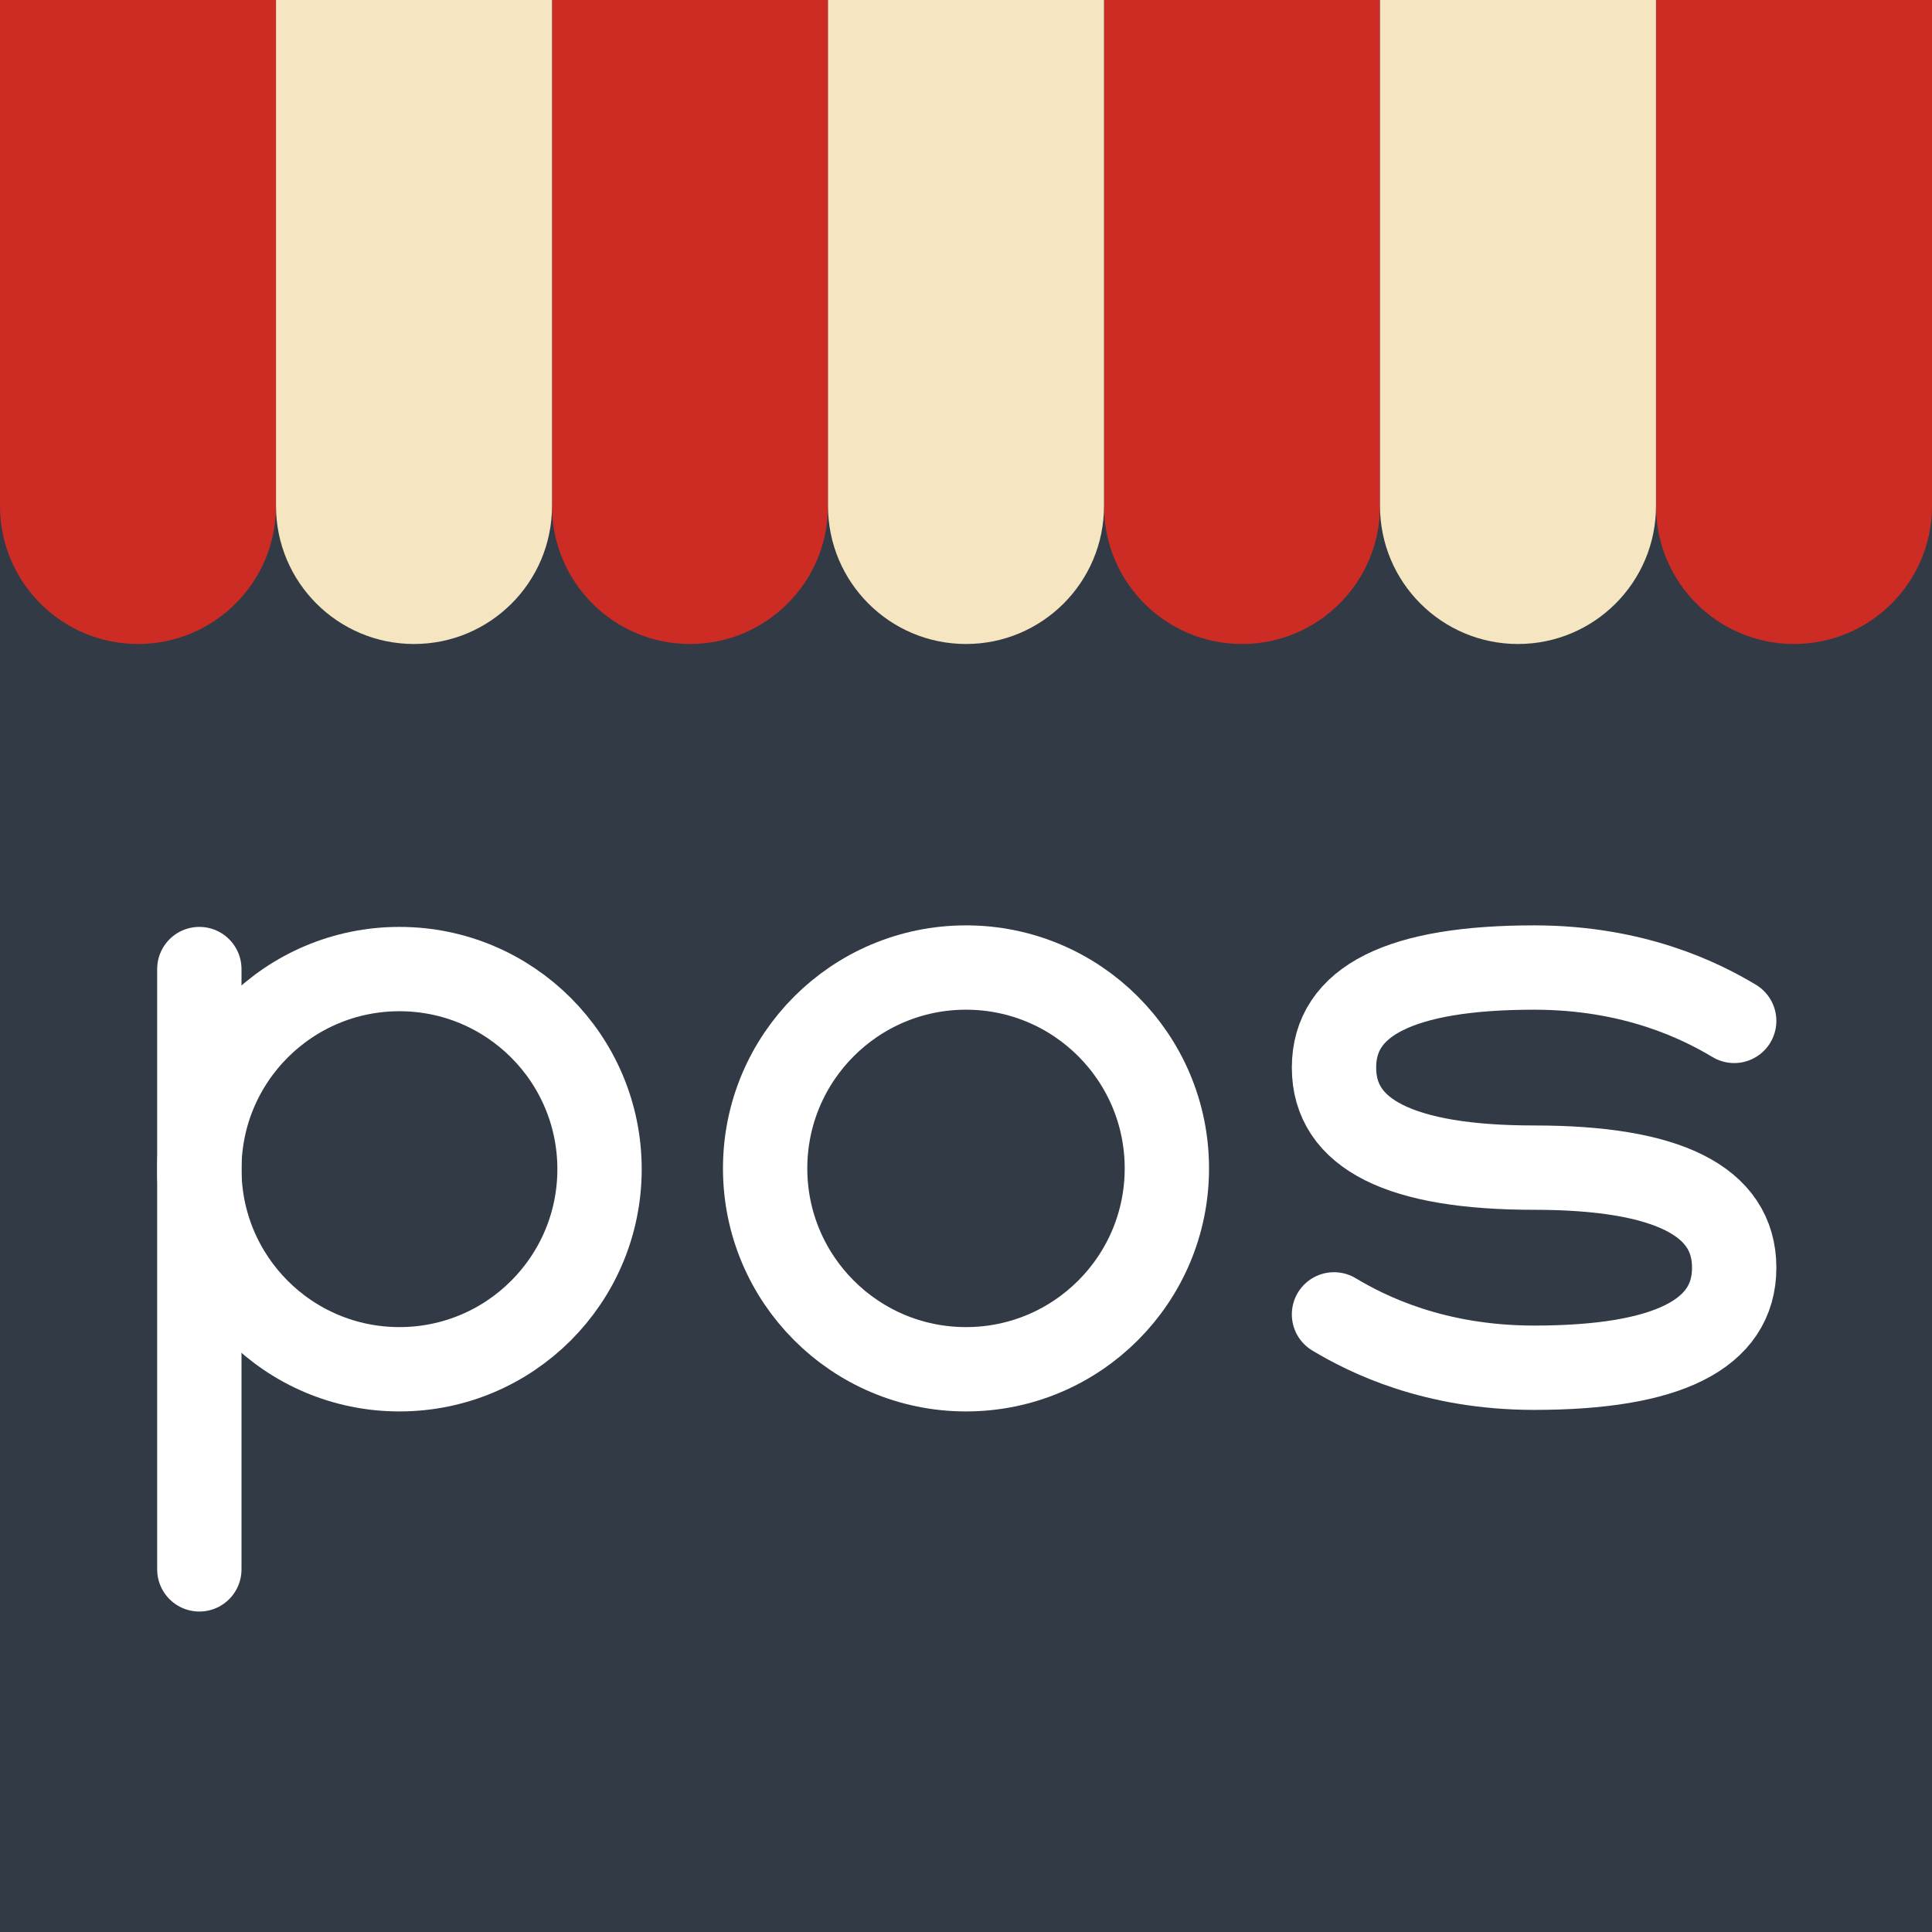
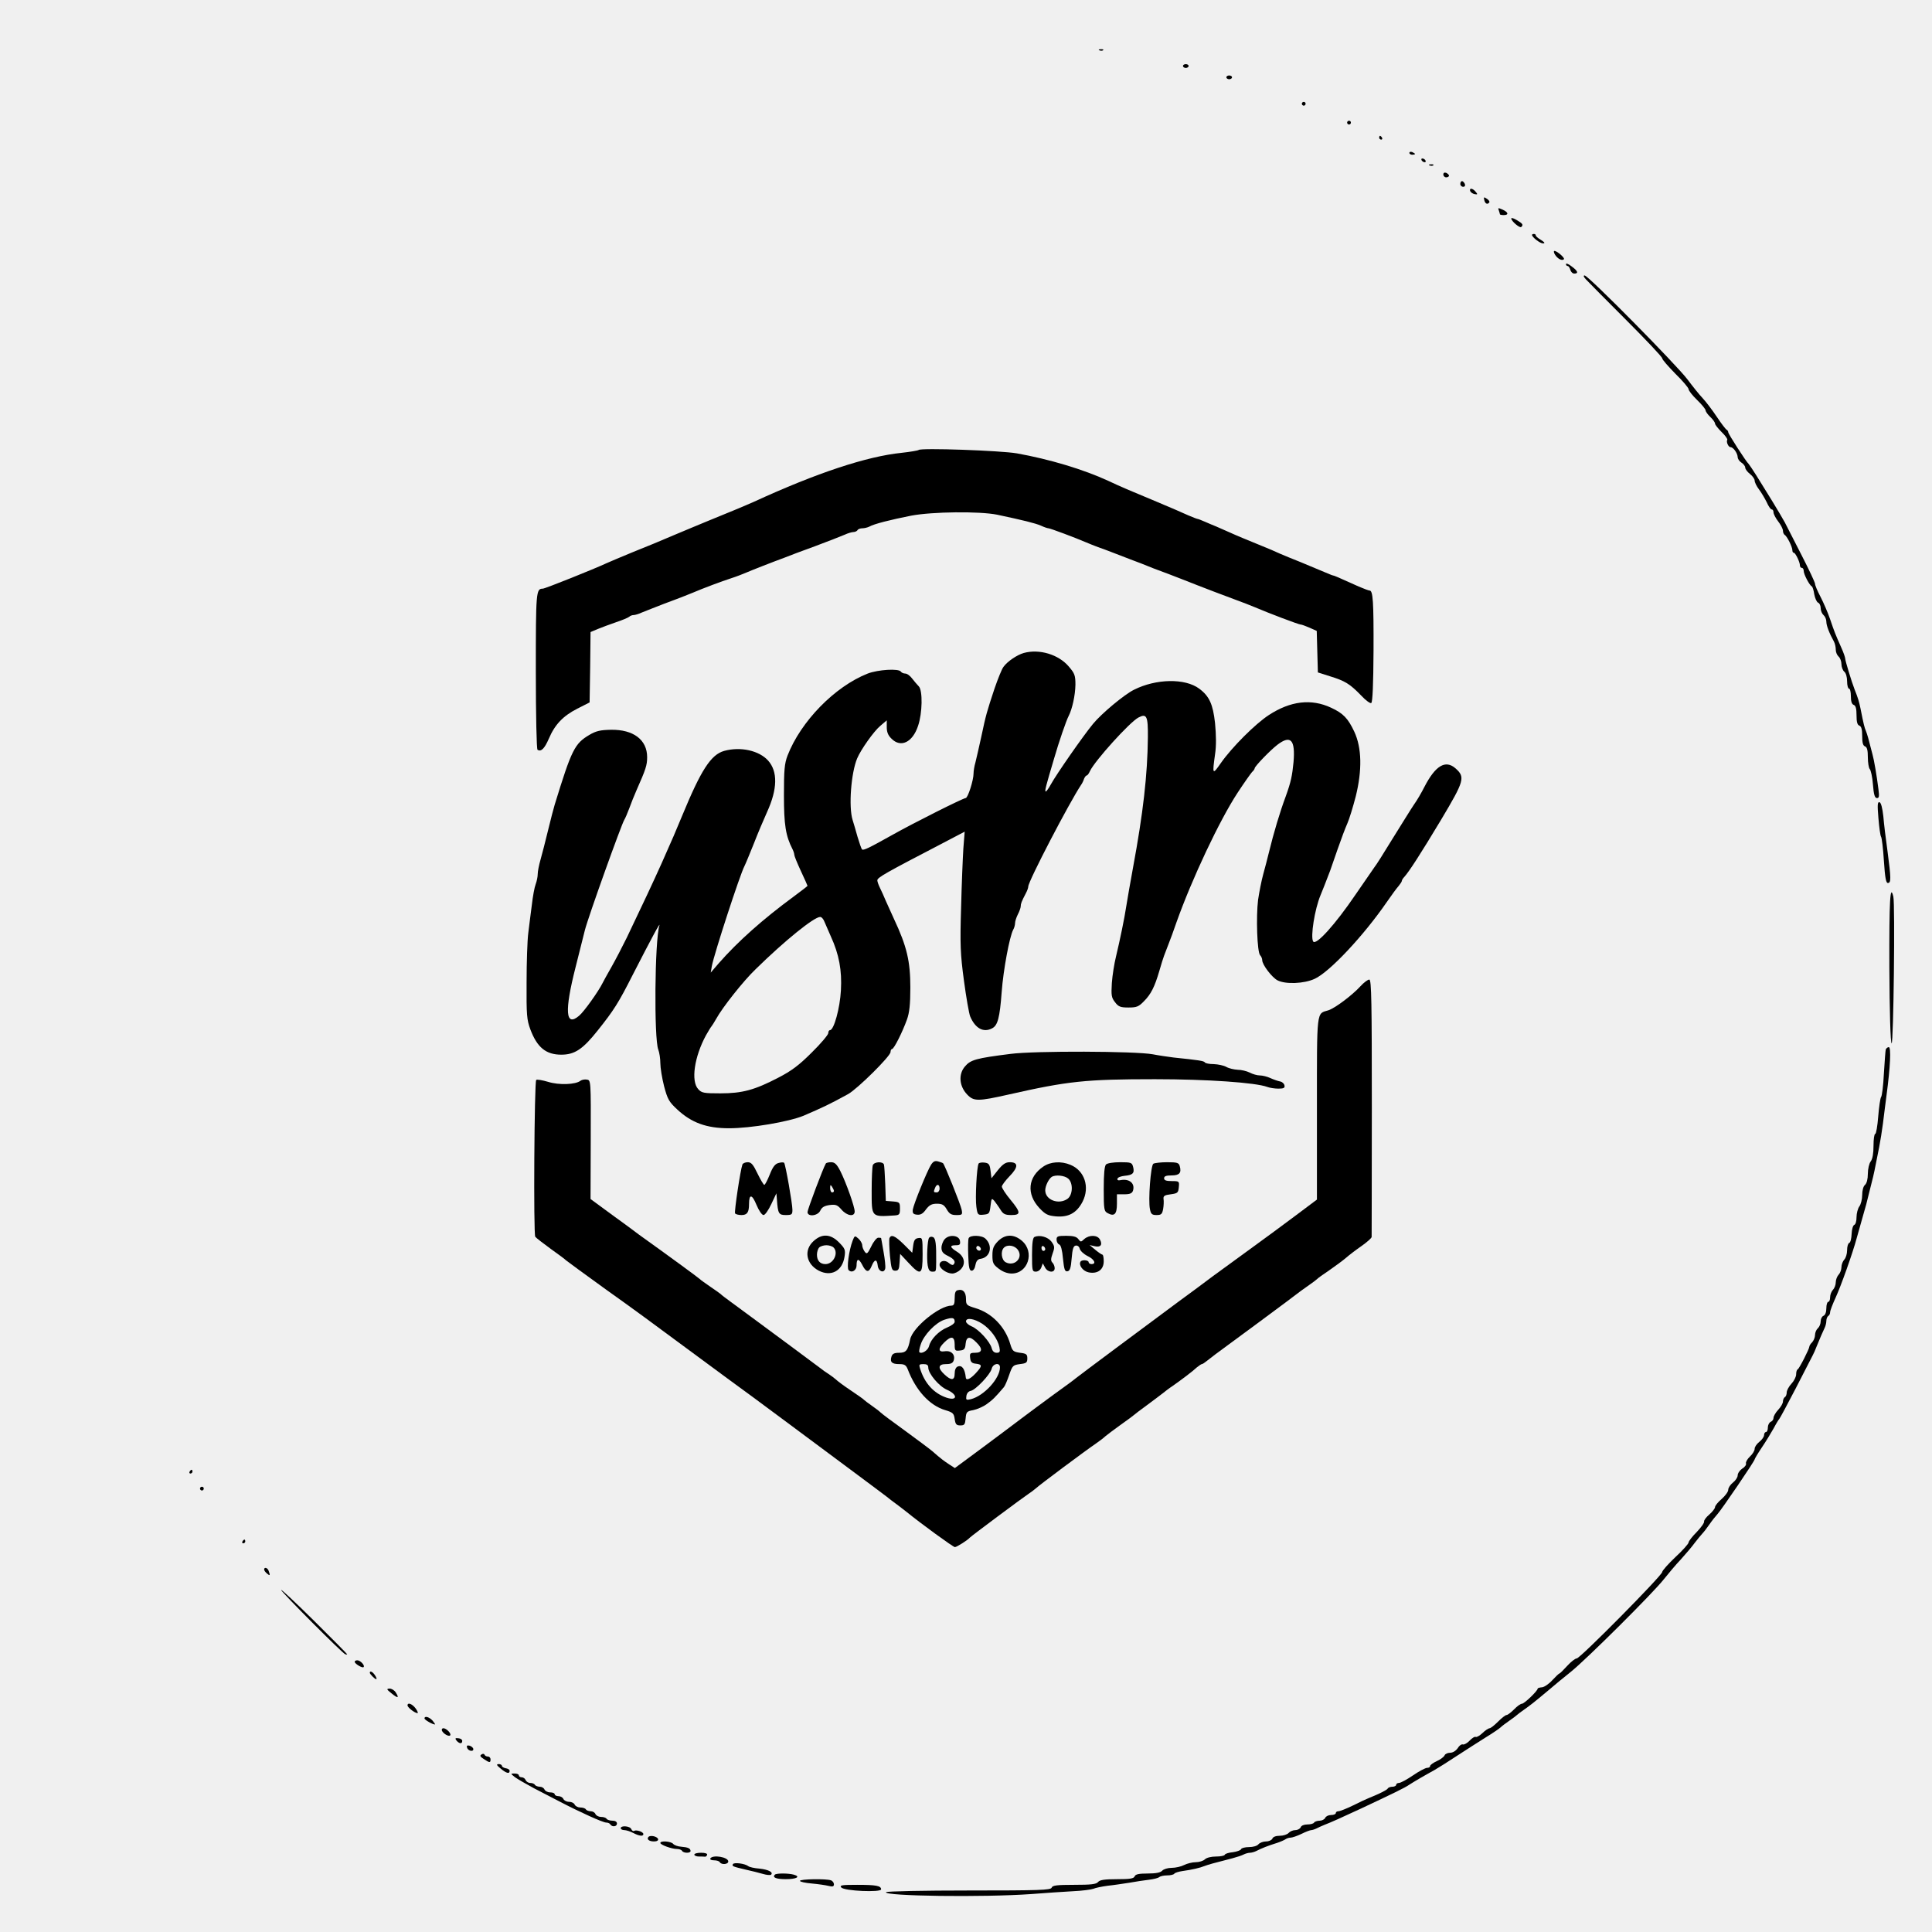
- <svg xmlns="http://www.w3.org/2000/svg" viewBox="0 0 1260 1260">
-   <rect width="1260" height="1260" fill="#323A46" />
-   <g fill="#CD2C24">
-     <path d="M0,0 h180 v330 a90,90 0 1 1 -180,0 z              M360,0 h180 v330 a90,90 0 1 1 -180,0 z              M720,0 h180 v330 a90,90 0 1 1 -180,0 z              M1080,0 h180 v330 a90,90 0 1 1 -180,0 z" />
+ <svg xmlns="http://www.w3.org/2000/svg" version="1.0" width="1024pt" height="1024pt" viewBox="0 0 1024 1024" preserveAspectRatio="xMidYMid meet">
+   <g transform="translate(0,1024) scale(0.1,-0.1)" fill="#000000" stroke="none">
+     <path d="M5828 9973 c7 -3 16 -2 19 1 4 3 -2 6 -13 5 -11 0 -14 -3 -6 -6z" />
+     <path d="M6270 9890 c0 -5 7 -10 15 -10 8 0 15 5 15 10 0 6 -7 10 -15 10 -8 0 -15 -4 -15 -10z" />
+     <path d="M6500 9830 c0 -5 7 -10 15 -10 8 0 15 5 15 10 0 6 -7 10 -15 10 -8 0 -15 -4 -15 -10z" />
+     <path d="M6900 9690 c0 -5 5 -10 10 -10 6 0 10 5 10 10 0 6 -4 10 -10 10 -5 0 -10 -4 -10 -10z" />
+     <path d="M7140 9590 c0 -5 5 -10 10 -10 6 0 10 5 10 10 0 6 -4 10 -10 10 -5 0 -10 -4 -10 -10z" />
+     <path d="M7310 9510 c0 -5 5 -10 11 -10 5 0 7 5 4 10 -3 6 -8 10 -11 10 -2 0 -4 -4 -4 -10z" />
+     <path d="M7470 9430 c0 -6 7 -10 15 -10 8 0 15 2 15 4 0 2 -7 6 -15 10 -8 3 -15 1 -15 -4z" />
+     <path d="M7535 9390 c3 -5 11 -10 16 -10 6 0 7 5 4 10 -3 6 -11 10 -16 10 -6 0 -7 -4 -4 -10z" />
+     <path d="M7578 9363 c7 -3 16 -2 19 1 4 3 -2 6 -13 5 -11 0 -14 -3 -6 -6z" />
+     <path d="M7650 9315 c0 -8 7 -15 15 -15 8 0 15 4 15 9 0 5 -7 11 -15 15 -9 3 -15 0 -15 -9z" />
+     <path d="M7740 9265 c0 -8 7 -15 15 -15 9 0 12 6 9 15 -4 8 -10 15 -15 15 -5 0 -9 -7 -9 -15z" />
+     <path d="M7792 9228 c3 -7 13 -15 24 -17 16 -3 17 -1 5 13 -16 19 -34 21 -29 4z" />
+     <path d="M7867 9179 c5 -20 18 -25 27 -11 2 4 -4 13 -14 19 -15 10 -17 9 -13 -8z" />
+     <path d="M7944 9125 c3 -9 6 -19 6 -21 0 -2 9 -4 20 -4 28 0 25 15 -6 29 -23 10 -26 10 -20 -4z" />
+     <path d="M8010 9082 c0 -14 46 -53 53 -45 12 11 8 18 -23 36 -16 10 -30 14 -30 9z" />
+     <path d="M8120 8995 c0 -12 42 -45 58 -45 12 0 10 5 -10 18 -16 9 -28 20 -28 24 0 5 -4 8 -10 8 -5 0 -10 -2 -10 -5z" />
+     <path d="M8242 8890 c14 -22 37 -34 47 -24 7 6 -36 44 -50 44 -5 0 -4 -9 3 -20z" />
+     <path d="M8300 8840 c0 -5 4 -10 9 -10 5 0 11 -9 14 -20 3 -11 12 -20 21 -20 24 0 19 14 -14 38 -16 13 -30 18 -30 12z" />
+     <path d="M8405 8760 c9 -10 105 -107 211 -213 107 -107 194 -199 194 -206 0 -7 32 -43 70 -82 39 -38 70 -75 70 -82 0 -7 20 -33 45 -57 25 -24 45 -49 45 -55 0 -6 11 -22 25 -35 14 -13 25 -29 25 -35 0 -6 16 -26 35 -45 19 -18 32 -37 30 -41 -7 -11 6 -39 17 -39 15 0 37 -32 38 -52 0 -10 9 -23 20 -30 11 -7 20 -19 20 -26 0 -8 11 -23 25 -34 14 -11 25 -27 25 -35 0 -9 10 -30 23 -47 13 -17 31 -48 41 -68 9 -21 21 -38 26 -38 6 0 10 -7 10 -16 0 -8 11 -30 25 -48 14 -18 25 -40 25 -49 0 -9 4 -18 9 -22 13 -7 41 -64 41 -82 0 -7 3 -13 8 -13 8 0 32 -49 32 -67 0 -7 5 -13 10 -13 6 0 10 -7 10 -16 0 -18 31 -77 43 -82 4 -2 10 -21 13 -42 4 -21 13 -41 20 -44 8 -3 14 -16 14 -29 0 -14 7 -30 15 -37 8 -7 15 -22 15 -35 0 -20 15 -60 41 -107 5 -10 9 -28 9 -42 0 -13 7 -29 15 -36 8 -7 15 -25 15 -40 0 -15 7 -33 15 -40 9 -7 15 -29 15 -51 0 -22 5 -39 10 -39 6 0 10 -18 10 -40 0 -27 5 -43 15 -46 11 -4 15 -21 15 -55 0 -35 4 -51 15 -55 11 -4 15 -21 15 -55 0 -35 4 -51 15 -55 11 -4 15 -21 15 -58 0 -29 5 -57 10 -62 6 -6 14 -43 17 -82 4 -54 10 -72 21 -72 12 0 13 9 8 48 -9 71 -23 154 -31 182 -22 87 -28 107 -35 125 -8 19 -12 34 -29 120 -8 38 -13 55 -31 100 -16 41 -50 153 -50 164 0 6 -9 33 -21 59 -32 72 -36 82 -59 150 -12 35 -35 88 -51 119 -16 30 -29 61 -29 69 0 7 -32 75 -71 151 -39 76 -79 154 -89 174 -11 20 -41 71 -68 115 -27 43 -64 104 -83 134 -19 30 -37 57 -40 60 -13 11 -109 160 -109 169 0 5 -4 11 -8 13 -5 2 -28 32 -52 68 -24 36 -58 81 -76 100 -18 19 -54 64 -80 99 -57 76 -526 551 -545 551 -8 0 -6 -7 6 -20z" />
+     <path d="M4869 7855 c-4 -3 -44 -10 -90 -15 -185 -19 -449 -106 -784 -260 -33 -15 -165 -70 -240 -100 -38 -16 -119 -49 -180 -75 -60 -26 -159 -67 -220 -91 -60 -25 -123 -51 -140 -59 -64 -30 -326 -135 -338 -135 -36 0 -37 -17 -37 -436 0 -237 4 -415 9 -418 19 -12 37 6 60 59 32 75 75 120 151 159 l65 33 3 186 2 187 38 16 c20 8 64 25 97 36 33 11 64 24 70 29 5 5 15 9 23 9 8 0 28 6 45 14 18 7 70 28 117 46 47 17 95 36 108 41 12 5 32 13 45 18 51 22 155 61 202 76 28 9 64 23 80 30 30 13 137 55 205 80 19 8 91 35 160 60 69 26 139 53 157 61 17 8 38 14 46 14 9 0 19 5 22 10 3 6 15 10 26 10 10 0 27 4 37 9 24 14 111 36 222 58 112 21 360 24 455 5 137 -29 202 -45 232 -58 17 -8 35 -14 40 -14 9 0 145 -51 198 -74 17 -7 46 -19 65 -26 19 -6 44 -16 55 -20 46 -18 111 -43 130 -50 11 -4 31 -12 45 -17 14 -6 43 -17 65 -26 47 -17 122 -46 150 -57 98 -39 237 -92 340 -130 11 -4 31 -12 45 -18 72 -31 233 -92 243 -92 6 0 27 -8 48 -17 l38 -17 3 -110 3 -110 66 -21 c78 -24 104 -40 163 -101 24 -26 49 -44 54 -40 7 4 11 100 12 276 1 264 -3 320 -21 320 -5 0 -31 10 -57 21 -113 51 -132 59 -137 59 -3 0 -24 9 -48 19 -23 10 -78 33 -122 51 -44 17 -93 38 -110 45 -16 8 -70 31 -120 51 -49 20 -115 47 -145 61 -30 13 -64 28 -75 33 -11 4 -36 15 -57 24 -20 9 -39 16 -42 16 -3 0 -25 9 -49 19 -23 11 -98 43 -167 72 -140 58 -196 82 -255 110 -132 61 -312 115 -485 146 -86 15 -510 30 -521 18z" />
+     <path d="M5426 6779 c-35 -10 -86 -44 -107 -73 -9 -11 -30 -64 -48 -116 -41 -124 -45 -137 -70 -255 -12 -55 -26 -116 -31 -136 -6 -20 -10 -46 -10 -59 0 -35 -30 -130 -42 -130 -13 0 -276 -132 -388 -195 -125 -70 -154 -84 -161 -77 -4 4 -14 34 -24 67 -9 33 -21 73 -26 89 -22 70 -8 250 24 326 19 46 89 145 123 173 l34 29 0 -36 c0 -26 7 -44 25 -61 49 -50 112 -20 141 68 23 67 25 187 4 209 -8 8 -24 27 -35 41 -11 15 -27 27 -37 27 -9 0 -20 5 -23 10 -11 18 -121 11 -176 -10 -175 -69 -355 -254 -425 -435 -16 -42 -19 -76 -19 -210 0 -157 9 -215 46 -287 5 -10 9 -23 9 -29 0 -6 16 -45 35 -86 19 -41 35 -76 35 -78 0 -2 -33 -27 -72 -56 -166 -122 -297 -239 -398 -354 l-43 -50 6 35 c12 64 149 485 173 530 7 14 29 68 50 120 20 52 52 127 70 167 55 121 57 214 5 272 -48 53 -146 75 -233 51 -70 -20 -122 -100 -223 -345 -41 -98 -42 -102 -108 -250 -44 -98 -103 -224 -185 -395 -23 -47 -59 -116 -81 -155 -22 -38 -43 -77 -47 -85 -21 -43 -99 -153 -125 -174 -72 -61 -78 24 -18 259 22 88 44 176 49 195 18 71 195 564 209 585 4 6 16 33 26 60 10 28 27 70 38 95 50 113 57 134 57 177 0 92 -73 147 -192 145 -55 -1 -79 -6 -114 -27 -78 -46 -94 -77 -184 -370 -5 -16 -21 -77 -35 -135 -14 -58 -32 -128 -40 -156 -8 -28 -15 -62 -15 -77 0 -14 -5 -38 -11 -54 -6 -15 -15 -64 -20 -108 -6 -44 -14 -111 -19 -150 -5 -38 -9 -156 -9 -262 -1 -172 1 -198 20 -249 36 -96 83 -134 164 -134 71 0 114 29 192 127 87 109 111 147 187 297 102 199 147 282 141 261 -25 -80 -29 -601 -6 -658 6 -16 11 -48 11 -73 0 -24 9 -79 20 -122 18 -68 26 -82 69 -122 76 -71 156 -100 275 -100 116 0 315 34 394 66 100 43 137 60 237 115 49 27 225 201 225 223 0 9 4 16 8 16 10 0 54 87 79 156 13 36 18 80 18 169 0 140 -18 218 -87 365 -14 30 -33 73 -43 95 -9 22 -23 53 -31 69 -8 16 -14 34 -14 40 0 15 43 39 339 193 l124 65 -7 -89 c-3 -48 -9 -189 -12 -313 -6 -195 -4 -246 15 -387 12 -90 27 -175 33 -190 27 -64 71 -88 117 -63 29 15 40 56 50 191 9 121 42 295 61 331 6 10 10 26 10 35 0 10 7 31 15 47 8 15 15 35 15 42 0 14 4 25 28 71 7 13 12 28 12 34 0 28 218 446 280 539 6 8 13 23 16 33 4 9 10 17 14 17 4 0 11 10 17 23 25 54 211 260 257 284 44 23 51 7 50 -105 -2 -199 -25 -401 -79 -692 -15 -80 -30 -170 -35 -200 -10 -67 -34 -182 -55 -270 -9 -36 -19 -99 -22 -140 -4 -66 -2 -78 17 -102 18 -24 29 -28 71 -28 43 0 54 4 82 33 37 37 57 76 82 162 9 33 21 69 25 80 4 11 15 38 23 60 9 22 28 74 42 115 82 231 229 543 325 689 34 52 69 101 76 109 8 7 14 16 14 20 1 11 82 95 121 125 70 53 95 26 85 -92 -7 -73 -14 -106 -41 -181 -31 -83 -64 -193 -90 -300 -7 -30 -21 -82 -30 -115 -9 -33 -21 -94 -27 -135 -11 -89 -5 -277 11 -293 6 -6 11 -18 11 -26 0 -24 51 -91 81 -107 43 -22 141 -18 197 8 79 36 260 229 383 408 24 35 52 73 62 84 9 11 17 23 17 27 0 4 6 14 13 21 26 29 85 120 195 303 124 208 129 226 76 273 -53 46 -106 14 -164 -98 -15 -30 -40 -73 -56 -95 -15 -22 -65 -103 -113 -180 -47 -77 -90 -145 -96 -151 -5 -7 -50 -72 -100 -145 -108 -159 -210 -272 -225 -249 -15 24 8 171 39 245 8 18 29 73 51 130 4 12 22 63 40 115 18 52 41 113 51 135 10 22 30 87 45 145 34 138 32 256 -8 342 -33 70 -58 97 -123 127 -105 49 -215 36 -330 -39 -72 -47 -195 -170 -254 -254 -45 -65 -46 -62 -31 46 7 45 6 101 0 165 -11 100 -30 143 -84 183 -75 56 -229 53 -346 -6 -52 -26 -172 -126 -217 -181 -52 -63 -194 -267 -223 -320 -13 -24 -26 -41 -28 -38 -5 4 1 27 45 175 25 87 65 203 77 225 19 37 35 109 36 166 0 49 -4 60 -35 96 -54 64 -156 95 -239 72z m-1056 -1425 c6 -14 21 -49 34 -78 43 -94 59 -179 53 -285 -5 -94 -37 -211 -58 -211 -5 0 -9 -7 -9 -16 0 -8 -39 -55 -87 -102 -68 -68 -108 -98 -178 -134 -125 -65 -190 -83 -307 -83 -87 0 -99 2 -117 22 -40 42 -21 172 41 286 13 23 26 44 29 47 3 3 14 21 25 40 32 59 145 202 209 263 156 153 310 277 342 277 8 0 18 -12 23 -26z" />
+     <path d="M9956 5904 c4 -49 10 -93 14 -99 4 -5 11 -63 15 -127 6 -90 11 -118 21 -118 18 0 17 25 -2 170 -9 63 -19 146 -22 184 -5 44 -12 71 -20 74 -11 3 -12 -14 -6 -84z" />
+     <path d="M10014 5113 c1 -236 6 -400 12 -403 10 -5 19 738 9 778 -17 71 -22 -20 -21 -375z" />
+     <path d="M7210 5012 c-43 -47 -136 -117 -170 -127 -63 -19 -60 10 -60 -520 l0 -483 -112 -84 c-62 -47 -165 -122 -228 -168 -63 -46 -158 -115 -210 -153 -52 -39 -135 -101 -185 -137 -173 -128 -526 -391 -543 -405 -9 -8 -62 -47 -118 -87 -55 -40 -131 -97 -170 -126 -38 -29 -133 -100 -211 -158 l-142 -105 -28 18 c-29 19 -47 32 -91 71 -15 13 -80 61 -144 108 -64 46 -123 90 -130 97 -7 7 -29 24 -48 37 -19 13 -37 27 -40 30 -3 4 -34 26 -70 50 -36 24 -71 50 -79 58 -8 7 -26 21 -40 30 -14 9 -33 22 -41 29 -8 6 -80 60 -160 119 -80 59 -173 128 -207 153 -34 25 -84 62 -110 81 -26 19 -50 37 -53 41 -3 3 -27 20 -55 39 -27 19 -52 36 -55 40 -4 5 -179 133 -298 218 -13 9 -39 28 -57 42 -18 14 -44 32 -57 42 -12 9 -56 40 -96 70 l-72 53 1 315 c1 315 1 315 -21 318 -11 2 -26 -1 -33 -6 -26 -21 -115 -24 -172 -6 -31 9 -59 14 -63 10 -10 -10 -15 -819 -5 -831 4 -6 42 -35 83 -65 41 -29 77 -56 80 -60 3 -3 100 -74 215 -157 116 -82 285 -206 376 -274 92 -68 210 -155 263 -194 53 -38 199 -146 324 -239 125 -93 290 -216 367 -273 77 -57 147 -110 155 -116 8 -7 33 -26 55 -42 22 -17 45 -34 52 -40 71 -58 245 -185 254 -185 10 0 68 37 79 50 8 9 282 213 311 232 14 9 32 23 40 30 15 15 263 200 319 238 19 13 41 30 48 37 8 7 44 34 80 60 37 26 69 50 72 53 3 3 34 27 70 53 36 27 74 55 85 64 11 9 33 26 50 37 43 30 107 78 129 99 11 9 23 17 26 17 4 0 16 8 28 18 11 9 31 24 44 34 39 28 426 314 453 336 6 4 26 18 45 32 19 13 37 27 40 30 3 4 32 25 65 47 33 23 74 53 90 67 17 15 54 43 83 63 28 20 52 41 52 47 0 6 1 315 1 686 0 557 -2 675 -13 678 -7 1 -29 -15 -48 -36z" />
+     <path d="M9995 4678 c-2 -7 -6 -65 -10 -128 -3 -63 -10 -119 -15 -125 -4 -5 -11 -52 -15 -102 -4 -51 -11 -93 -16 -93 -5 0 -9 -28 -9 -63 0 -40 -5 -70 -15 -83 -8 -10 -15 -40 -15 -65 0 -29 -6 -51 -15 -59 -9 -7 -15 -30 -15 -54 0 -22 -7 -50 -15 -60 -8 -11 -15 -37 -15 -57 0 -21 -5 -39 -12 -41 -7 -3 -13 -24 -14 -48 -1 -24 -6 -46 -13 -48 -6 -2 -11 -19 -11 -39 0 -19 -7 -41 -15 -49 -8 -9 -15 -27 -15 -40 0 -14 -7 -32 -15 -40 -8 -9 -15 -27 -15 -40 0 -14 -7 -32 -15 -40 -8 -9 -15 -26 -15 -40 0 -13 -4 -24 -10 -24 -5 0 -10 -15 -10 -34 0 -21 -6 -36 -15 -40 -8 -3 -15 -16 -15 -29 0 -14 -7 -30 -15 -37 -8 -7 -15 -23 -15 -36 0 -12 -7 -29 -15 -38 -8 -8 -15 -18 -15 -23 0 -12 -54 -118 -62 -121 -5 -2 -8 -14 -8 -26 0 -13 -11 -35 -25 -50 -14 -15 -25 -36 -25 -46 0 -10 -4 -22 -10 -25 -5 -3 -10 -14 -10 -23 0 -10 -11 -29 -25 -44 -14 -15 -25 -34 -25 -43 0 -9 -7 -18 -15 -21 -8 -4 -15 -17 -15 -30 0 -13 -4 -24 -10 -24 -5 0 -10 -7 -10 -16 0 -9 -11 -25 -25 -36 -14 -11 -25 -27 -25 -37 0 -10 -11 -28 -25 -41 -14 -13 -23 -30 -21 -36 3 -7 -6 -20 -20 -28 -13 -9 -24 -25 -24 -36 0 -10 -11 -27 -25 -38 -14 -11 -25 -28 -25 -38 0 -11 -16 -32 -35 -49 -19 -16 -35 -36 -35 -43 0 -7 -14 -25 -30 -39 -17 -14 -29 -31 -28 -37 2 -7 -16 -32 -39 -56 -24 -24 -43 -49 -43 -55 0 -7 -31 -42 -70 -78 -38 -36 -70 -72 -70 -79 0 -18 -435 -458 -453 -458 -8 0 -31 -18 -51 -40 -20 -22 -38 -40 -41 -40 -3 0 -19 -16 -37 -35 -18 -20 -43 -37 -55 -38 -13 -1 -23 -4 -23 -7 0 -12 -71 -80 -83 -80 -7 0 -26 -13 -42 -30 -16 -16 -34 -30 -40 -30 -6 0 -26 -16 -45 -35 -19 -19 -39 -35 -45 -35 -5 0 -23 -11 -38 -26 -15 -14 -31 -23 -36 -20 -4 3 -19 -6 -32 -20 -12 -13 -29 -22 -35 -20 -7 3 -20 -6 -28 -20 -10 -14 -26 -24 -40 -24 -13 0 -26 -6 -29 -13 -3 -8 -21 -22 -41 -31 -20 -9 -36 -21 -36 -26 0 -6 -7 -10 -16 -10 -9 0 -43 -18 -75 -40 -32 -22 -66 -40 -74 -40 -8 0 -15 -4 -15 -10 0 -5 -9 -10 -19 -10 -11 0 -23 -4 -26 -10 -5 -8 -43 -27 -100 -50 -11 -4 -49 -22 -83 -39 -35 -17 -70 -31 -78 -31 -8 0 -14 -4 -14 -10 0 -5 -11 -10 -25 -10 -14 0 -28 -7 -31 -15 -4 -8 -17 -15 -29 -15 -13 0 -27 -5 -30 -10 -3 -6 -20 -10 -36 -10 -17 0 -32 -6 -35 -15 -4 -8 -16 -15 -29 -15 -12 0 -28 -7 -35 -15 -7 -8 -28 -15 -47 -15 -21 0 -36 -6 -39 -15 -4 -8 -18 -15 -34 -15 -15 0 -33 -7 -40 -15 -7 -9 -29 -15 -50 -15 -21 0 -40 -5 -42 -11 -2 -6 -22 -13 -43 -16 -22 -2 -41 -8 -43 -13 -2 -6 -23 -10 -47 -10 -25 0 -50 -6 -59 -15 -8 -8 -30 -15 -48 -15 -18 0 -46 -7 -62 -15 -15 -8 -45 -15 -66 -15 -21 0 -43 -7 -50 -15 -9 -10 -32 -15 -77 -15 -47 0 -65 -4 -69 -15 -5 -12 -25 -15 -94 -15 -66 0 -91 -4 -100 -15 -10 -12 -37 -15 -127 -15 -92 0 -115 -3 -119 -15 -5 -13 -64 -15 -439 -15 -239 0 -436 -4 -439 -9 -13 -21 516 -28 769 -10 72 6 171 12 220 15 50 2 99 9 110 13 11 5 45 12 75 16 30 3 82 11 115 16 33 6 80 13 105 16 25 3 49 9 54 14 6 5 25 9 42 9 18 0 35 4 38 9 3 5 23 11 43 14 51 7 94 17 118 27 19 7 42 14 148 41 23 6 50 15 59 20 10 5 25 9 33 9 8 0 23 4 33 9 29 15 65 29 107 42 22 7 44 17 49 21 6 4 17 8 26 8 9 0 35 9 58 20 22 11 46 20 52 20 5 0 18 4 28 9 9 5 28 13 42 19 32 12 94 40 193 86 168 79 233 110 257 127 14 9 42 26 63 38 20 11 52 30 71 40 19 11 72 44 117 74 46 30 115 74 153 98 38 23 74 48 80 54 6 6 27 22 46 35 19 13 37 27 40 30 3 3 21 17 40 30 36 26 42 30 127 101 28 24 82 69 120 99 85 69 434 416 492 490 24 30 64 78 90 105 25 28 58 66 73 87 15 20 34 42 41 50 7 7 24 29 37 48 13 19 33 44 43 55 22 24 197 281 197 290 0 3 17 32 38 63 21 31 49 77 63 102 13 25 27 47 30 50 3 3 42 75 86 160 44 85 84 164 90 175 6 11 15 31 20 45 18 44 35 84 44 102 5 10 9 27 9 37 0 11 5 23 10 26 6 3 10 12 10 20 0 8 13 42 29 77 27 58 91 237 112 316 10 37 26 92 40 142 6 19 15 53 20 75 6 22 14 58 20 80 10 38 15 62 39 185 6 30 15 87 20 125 5 39 13 106 19 150 20 149 25 255 12 255 -6 0 -13 -6 -16 -12z" />
+     <path d="M5355 4654 c-182 -23 -211 -31 -241 -67 -35 -41 -30 -104 12 -148 35 -37 57 -37 221 0 314 71 407 81 774 81 278 0 535 -18 596 -41 13 -5 40 -9 59 -9 28 0 35 4 32 17 -2 10 -12 19 -23 21 -11 2 -34 10 -52 18 -17 8 -42 14 -56 14 -14 0 -38 7 -53 15 -16 8 -45 15 -64 15 -19 1 -46 7 -60 15 -14 8 -44 14 -67 15 -23 0 -44 4 -47 9 -5 8 -31 12 -166 26 -30 4 -80 11 -110 17 -91 17 -627 19 -755 2z" />
+     <path d="M4935 4067 c-21 -33 -92 -208 -97 -238 -2 -19 2 -25 22 -27 19 -2 32 5 48 28 18 23 30 30 58 30 28 0 38 -6 52 -30 14 -24 24 -30 51 -30 31 0 33 2 28 28 -4 24 -90 239 -99 247 -1 1 -13 6 -25 9 -17 5 -26 1 -38 -17z m45 -127 c0 -11 -7 -20 -15 -20 -17 0 -18 2 -9 24 9 23 24 20 24 -4z" />
+     <path d="M3935 4068 c-11 -30 -44 -251 -39 -259 3 -5 18 -9 34 -9 30 0 40 14 40 58 0 55 16 53 39 -3 13 -31 29 -55 38 -55 8 0 26 26 41 58 l27 57 3 -35 c5 -73 10 -80 47 -80 32 0 35 3 35 28 0 33 -37 242 -44 249 -3 3 -16 3 -29 -1 -18 -4 -31 -20 -47 -61 -12 -30 -25 -55 -29 -55 -4 0 -20 27 -36 60 -23 48 -33 60 -52 60 -13 0 -26 -6 -28 -12z" />
+     <path d="M4377 4073 c-14 -23 -97 -244 -97 -257 0 -27 55 -21 68 8 8 17 21 25 49 29 33 4 41 1 63 -24 29 -34 70 -40 70 -10 0 25 -45 152 -76 214 -19 37 -30 47 -49 47 -13 0 -26 -3 -28 -7z m43 -145 c0 -5 -4 -8 -10 -8 -5 0 -10 10 -10 23 0 18 2 19 10 7 5 -8 10 -18 10 -22z" />
+     <path d="M4626 4064 c-3 -9 -6 -69 -6 -134 0 -144 -3 -140 123 -132 24 2 27 6 27 36 0 33 -2 35 -37 38 l-38 3 -3 90 c-2 50 -5 96 -7 103 -6 17 -52 15 -59 -4z" />
+     <path d="M5187 4073 c-10 -16 -19 -185 -12 -230 6 -42 8 -44 38 -41 30 3 32 6 37 47 5 41 6 42 21 25 8 -11 23 -31 32 -46 14 -23 25 -28 57 -28 52 0 51 14 -5 82 -25 30 -45 61 -45 69 0 7 19 32 41 55 47 48 47 74 1 74 -22 0 -37 -10 -63 -42 l-34 -43 -5 40 c-4 34 -9 40 -32 43 -14 2 -29 -1 -31 -5z" />
+     <path d="M5530 4057 c-82 -55 -91 -145 -21 -220 32 -34 45 -40 87 -44 67 -6 111 18 142 78 39 77 11 164 -64 195 -50 21 -106 17 -144 -9z m132 -64 c27 -24 24 -87 -4 -107 -47 -33 -118 -6 -118 45 0 23 18 60 34 71 20 13 69 8 88 -9z" />
+     <path d="M5862 4068 c-8 -8 -12 -51 -12 -130 0 -109 2 -118 21 -128 35 -19 49 -6 49 50 l0 50 39 0 c30 0 41 5 46 19 12 39 -19 65 -66 56 -13 -3 -19 1 -16 8 2 7 19 13 38 15 43 4 53 14 45 46 -6 24 -10 26 -69 26 -36 0 -68 -5 -75 -12z" />
+     <path d="M6113 4072 c-14 -9 -28 -195 -18 -241 5 -26 11 -31 35 -31 25 0 30 5 35 33 3 17 4 41 2 52 -2 16 5 21 38 25 37 5 40 8 43 38 3 31 2 32 -37 32 -30 0 -41 4 -41 15 0 11 11 15 39 15 42 0 54 13 44 49 -5 18 -13 21 -67 21 -33 0 -66 -4 -73 -8z" />
+     <path d="M4311 3661 c-52 -48 -38 -121 29 -156 65 -33 124 -2 136 73 6 37 3 44 -28 76 -46 47 -92 49 -137 7z m107 -33 c28 -28 0 -88 -43 -88 -28 0 -45 18 -45 50 0 14 5 31 12 38 7 7 24 12 38 12 14 0 31 -5 38 -12z" />
+     <path d="M4519 3664 c-20 -53 -32 -145 -21 -156 17 -17 42 -1 42 25 0 37 11 39 29 5 21 -43 36 -45 51 -8 15 37 28 38 32 3 3 -32 34 -44 40 -16 2 10 -2 50 -9 88 -7 39 -12 71 -13 73 0 1 -7 2 -15 2 -8 0 -25 -20 -37 -46 -20 -40 -24 -43 -35 -28 -7 10 -13 25 -13 34 0 9 -9 25 -20 35 -19 17 -20 17 -31 -11z" />
+     <path d="M4714 3677 c-2 -7 -1 -49 3 -93 7 -70 10 -79 28 -79 17 0 21 8 23 44 l3 45 44 -47 c66 -71 75 -65 75 44 0 88 -1 90 -22 87 -18 -2 -24 -11 -28 -40 l-5 -38 -45 45 c-47 46 -67 54 -76 32z" />
+     <path d="M4924 3679 c-9 -15 -13 -108 -7 -146 4 -24 11 -33 24 -33 21 0 20 -1 21 50 1 97 -3 128 -17 133 -8 4 -17 2 -21 -4z" />
+     <path d="M5007 3672 c-9 -10 -17 -31 -17 -45 0 -21 8 -31 35 -44 33 -16 43 -32 28 -46 -3 -4 -14 0 -24 9 -20 18 -49 12 -49 -10 0 -20 39 -46 67 -46 13 0 32 9 44 21 29 29 22 69 -18 94 -39 24 -41 35 -7 35 21 0 25 4 22 23 -4 30 -57 36 -81 9z" />
+     <path d="M5134 3677 c-3 -8 -4 -49 -2 -93 2 -62 6 -79 18 -79 9 0 17 12 20 30 4 21 12 31 27 33 51 7 67 67 27 106 -19 20 -83 21 -90 3z m63 -63 c-9 -9 -28 6 -21 18 4 6 10 6 17 -1 6 -6 8 -13 4 -17z" />
+     <path d="M5289 3661 c-23 -24 -29 -38 -29 -75 0 -39 4 -48 33 -70 22 -17 47 -26 69 -26 87 0 123 114 55 173 -43 37 -89 37 -128 -2z m107 -47 c28 -42 -20 -89 -66 -64 -22 12 -28 58 -9 77 19 19 59 12 75 -13z" />
+     <path d="M5483 3684 c-9 -4 -13 -33 -13 -95 0 -83 1 -89 20 -89 12 0 24 9 29 22 l8 22 12 -22 c14 -27 51 -30 51 -4 0 10 -5 23 -12 30 -9 9 -9 20 1 48 12 33 11 39 -6 63 -19 25 -62 37 -90 25z m57 -65 c0 -5 -4 -9 -10 -9 -5 0 -10 7 -10 16 0 8 5 12 10 9 6 -3 10 -10 10 -16z" />
+     <path d="M5600 3670 c0 -11 6 -23 14 -26 9 -3 16 -30 20 -75 6 -58 10 -70 24 -67 13 2 18 18 22 68 4 49 9 66 21 68 10 2 19 -5 22 -17 3 -11 21 -28 41 -38 36 -17 49 -43 21 -43 -8 0 -15 5 -15 10 0 12 -37 14 -43 3 -11 -19 13 -51 44 -57 47 -9 79 15 79 59 0 19 -3 35 -7 35 -5 1 -21 12 -38 26 l-30 25 26 -6 c32 -8 44 7 29 35 -13 25 -56 26 -83 3 -18 -17 -19 -17 -32 0 -9 12 -26 17 -64 17 -45 0 -51 -3 -51 -20z" />
+     <path d="M5078 3402 c-14 -2 -18 -14 -18 -43 0 -30 -4 -39 -17 -39 -64 0 -206 -116 -219 -179 -12 -59 -22 -71 -58 -71 -26 0 -36 -5 -41 -20 -9 -29 2 -40 41 -40 28 0 36 -5 45 -27 43 -113 117 -193 199 -217 40 -12 46 -17 50 -47 4 -28 9 -34 30 -34 22 0 25 5 28 37 3 34 6 38 40 44 20 4 53 18 72 32 31 22 45 36 91 90 6 7 18 36 28 65 17 49 20 52 57 57 34 4 39 8 39 30 0 22 -5 26 -39 30 -35 5 -40 9 -51 45 -27 93 -98 166 -186 192 -46 14 -49 17 -49 48 0 36 -16 54 -42 47z m-18 -168 c0 -8 -18 -21 -40 -30 -44 -18 -87 -62 -96 -99 -6 -23 -39 -43 -51 -32 -3 3 0 21 7 41 16 50 78 115 125 131 43 14 55 12 55 -11z m146 -10 c44 -29 82 -80 91 -124 5 -25 2 -30 -15 -30 -13 0 -22 9 -26 25 -9 34 -69 100 -106 115 -17 7 -30 19 -30 26 0 22 42 16 86 -12z m-146 -110 c0 -33 2 -35 28 -32 22 2 28 8 30 36 4 39 23 42 57 7 35 -34 32 -55 -6 -55 -27 0 -30 -3 -27 -27 2 -22 9 -29 31 -31 34 -4 34 -12 -2 -51 -28 -30 -50 -40 -52 -23 -5 47 -20 68 -43 59 -10 -4 -16 -18 -16 -37 0 -37 -18 -39 -54 -5 -37 34 -34 55 8 55 26 0 36 5 41 20 9 30 -13 53 -47 48 -36 -6 -37 14 -3 47 36 36 55 33 55 -11z m-140 -122 c0 -32 56 -99 99 -118 59 -26 56 -61 -2 -42 -68 23 -117 77 -141 156 -6 19 -4 22 18 22 19 0 26 -5 26 -18z m380 1 c0 -59 -84 -151 -154 -169 -25 -6 -27 -4 -24 17 2 14 11 25 23 27 26 5 103 86 111 117 7 29 44 35 44 8z" />
+     <path d="M1005 2440 c-3 -5 -1 -10 4 -10 6 0 11 5 11 10 0 6 -2 10 -4 10 -3 0 -8 -4 -11 -10z" />
+     <path d="M1060 2350 c0 -5 5 -10 10 -10 6 0 10 5 10 10 0 6 -4 10 -10 10 -5 0 -10 -4 -10 -10z" />
+     <path d="M1285 2070 c-3 -5 -1 -10 4 -10 6 0 11 5 11 10 0 6 -2 10 -4 10 -3 0 -8 -4 -11 -10z" />
+     <path d="M1400 1921 c0 -5 7 -14 15 -21 16 -14 18 -10 9 14 -6 17 -24 22 -24 7z" />
+     <path d="M1490 1813 c0 -10 325 -336 340 -341 6 -2 10 -2 10 0 0 2 -79 82 -175 177 -96 95 -175 169 -175 164z" />
+     <path d="M1880 1432 c0 -10 41 -35 47 -28 9 8 -17 36 -33 36 -8 0 -14 -3 -14 -8z" />
+     <path d="M1960 1374 c0 -7 27 -34 34 -34 4 0 1 9 -6 20 -12 19 -28 27 -28 14z" />
+     <path d="M2075 1265 c34 -28 42 -26 23 4 -7 12 -22 21 -33 21 -18 -1 -16 -4 10 -25z" />
+     <path d="M2160 1201 c0 -11 39 -41 53 -41 4 0 0 11 -10 25 -18 24 -43 34 -43 16z" />
+     <path d="M2250 1132 c0 -8 43 -32 55 -32 3 0 -3 9 -12 20 -18 20 -43 27 -43 12z" />
+     <path d="M2342 1068 c6 -16 36 -34 44 -26 8 9 -20 38 -36 38 -6 0 -10 -5 -8 -12z" />
+     <path d="M2420 1014 c15 -17 30 -18 30 -1 0 7 -9 13 -21 14 -17 2 -18 -1 -9 -13z" />
+     <path d="M2476 976 c7 -19 38 -22 32 -3 -3 6 -12 13 -21 15 -12 2 -15 -1 -11 -12z" />
+     <path d="M2552 941 c-10 -6 -7 -12 12 -24 31 -21 36 -21 36 -2 0 8 -6 15 -14 15 -8 0 -16 4 -18 10 -2 5 -9 6 -16 1z" />
+     <path d="M2655 865 c30 -25 47 -28 46 -10 0 6 -9 11 -21 13 -11 2 -20 8 -20 13 0 5 -8 9 -17 9 -14 -1 -11 -6 12 -25z" />
+     <path d="M2730 820 c14 -10 59 -36 100 -58 41 -21 102 -53 135 -70 109 -57 231 -112 248 -112 9 0 19 -4 22 -10 10 -15 35 -12 35 5 0 9 -9 15 -24 15 -14 0 -28 5 -31 10 -3 6 -17 10 -30 10 -12 0 -25 7 -29 15 -3 8 -14 15 -25 15 -11 0 -23 5 -26 10 -3 6 -17 10 -30 10 -12 0 -25 7 -29 15 -3 8 -16 15 -30 15 -13 0 -26 7 -30 15 -3 8 -15 15 -26 15 -11 0 -20 5 -20 10 0 6 -11 10 -24 10 -13 0 -26 7 -30 15 -3 8 -14 15 -25 15 -11 0 -23 5 -26 10 -3 6 -14 10 -25 10 -10 0 -20 7 -24 15 -3 8 -12 15 -21 15 -8 0 -15 5 -15 10 0 6 -10 10 -22 10 -23 0 -23 0 2 -20z" />
+     <path d="M3290 550 c0 -5 8 -10 19 -10 10 0 32 -7 47 -15 33 -17 54 -19 54 -6 0 12 -37 24 -49 17 -5 -3 -11 1 -15 9 -6 17 -56 21 -56 5z" />
+     <path d="M3437 504 c-11 -12 3 -24 29 -24 16 0 24 5 22 13 -5 13 -40 22 -51 11z" />
+     <path d="M3500 472 c0 -10 60 -32 88 -32 11 0 24 -4 27 -10 8 -13 45 -13 45 -1 0 14 -13 20 -49 23 -18 1 -37 8 -43 15 -11 14 -68 18 -68 5z" />
+     <path d="M3680 410 c0 -5 11 -10 25 -10 14 0 28 0 32 -1 4 0 9 4 11 10 2 7 -11 11 -32 11 -20 0 -36 -4 -36 -10z" />
+     <path d="M3765 390 c-3 -6 5 -10 19 -10 14 0 28 -4 31 -10 9 -15 45 -12 45 4 0 23 -82 37 -95 16z" />
+     <path d="M3885 360 c-7 -11 -3 -13 70 -30 28 -6 67 -16 88 -22 20 -6 40 -8 44 -4 13 13 -15 27 -62 32 -27 2 -53 8 -59 13 -18 14 -75 21 -81 11z" />
+     <path d="M4107 304 c-15 -15 7 -24 58 -24 56 0 81 13 42 24 -29 8 -92 8 -100 0z" />
+     <path d="M4240 271 c0 -5 28 -11 63 -14 34 -3 74 -9 90 -13 20 -5 27 -3 27 9 0 8 -7 18 -16 21 -25 9 -164 7 -164 -3z" />
+     <path d="M4459 236 c16 -19 211 -27 211 -10 0 19 -26 24 -127 24 -82 0 -94 -2 -84 -14z" />
  </g>
-   <g fill="#F5E5C0">
-     <path d="M180,0 h180 v330 a90,90 0 1 1 -180,0 z              M540,0 h180 v330 a90,90 0 1 1 -180,0 z              M900,0 h180 v330 a90,90 0 1 1 -180,0 z" />
-   </g>
-   <line x1="130" y1="1023.5" x2="130" y2="632" fill="none" stroke="#FFF" stroke-linecap="round" stroke-width="55" />
-   <circle cx="260.5" cy="762.5" r="130.5" fill="none" stroke="#FFF" stroke-linecap="round" stroke-width="55" />
-   <circle cx="630" cy="762" r="131" fill="none" stroke="#FFF" stroke-linecap="round" stroke-width="55" />
-   <path d="m1131,665.8c-21.75,-13.05 -65.25,-34.8 -130.5,-34.8q-130.5,0 -130.5,65.25t130.5,65.25t130.5,65.25t-130.5,65.25c-65.25,0 -108.75,-21.75 -130.5,-34.8" fill="#FFF" fill-opacity="0" stroke="#FFF" stroke-linecap="round" stroke-width="55" />
</svg>
